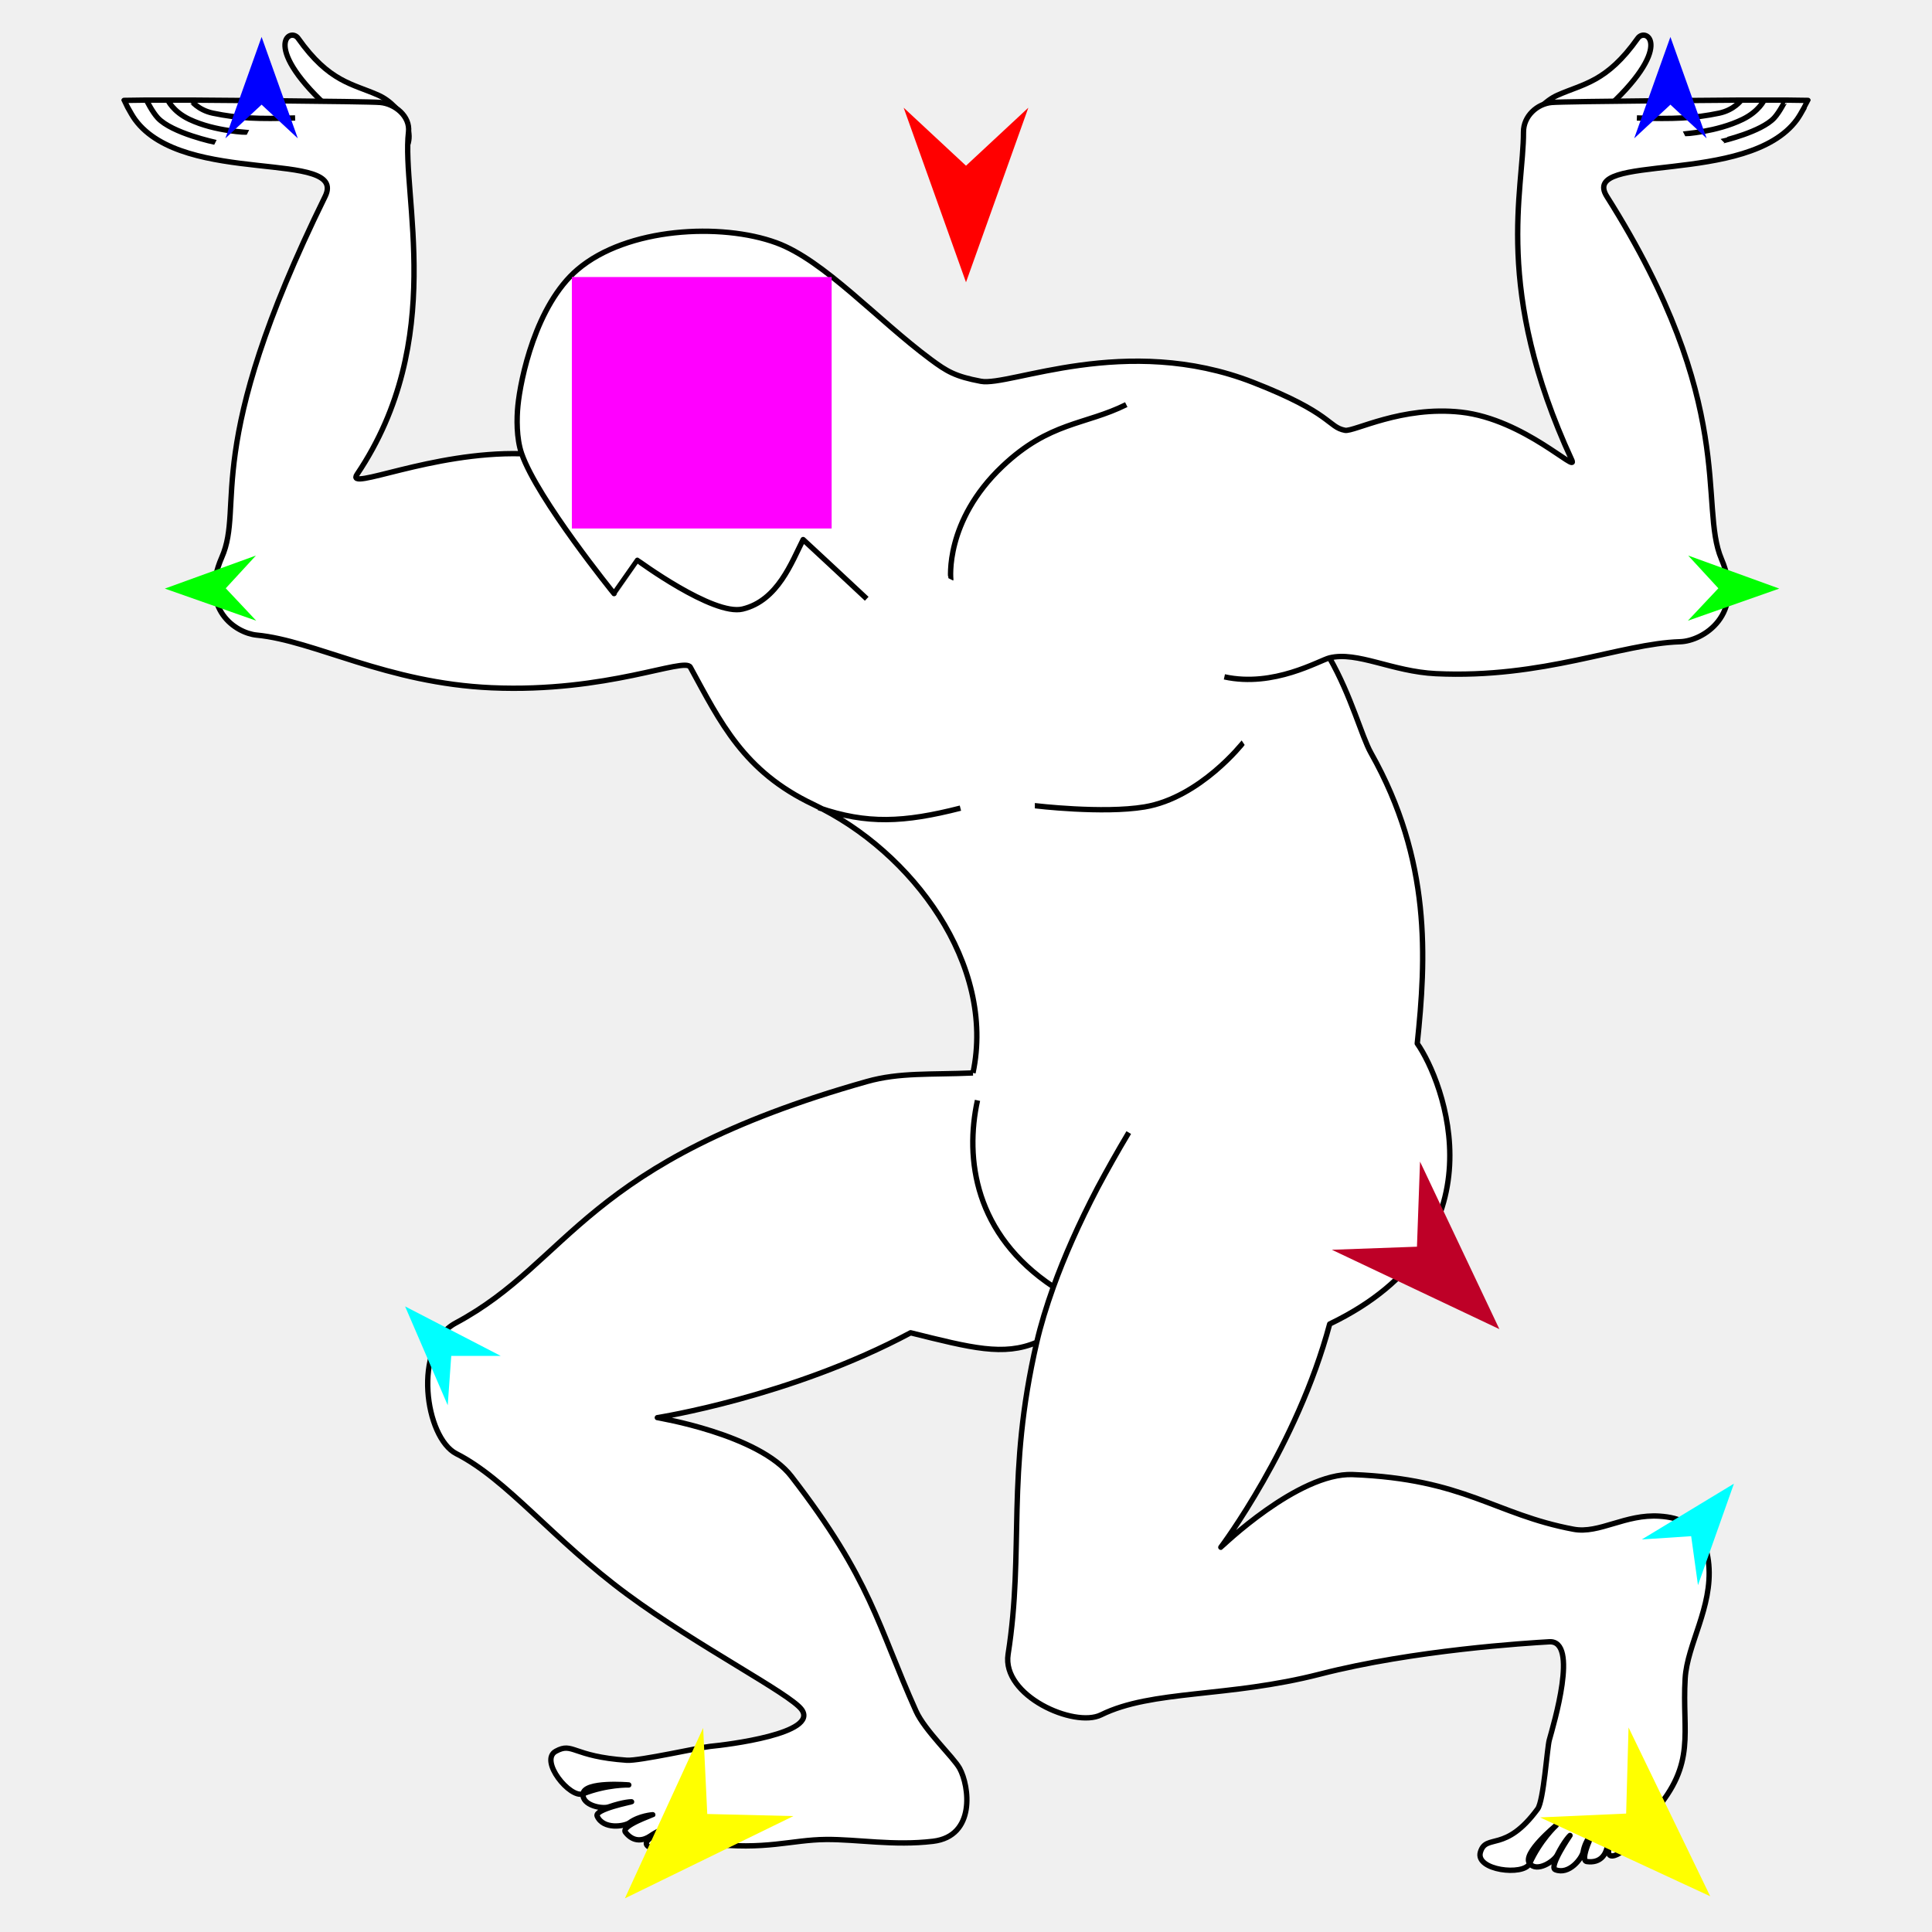
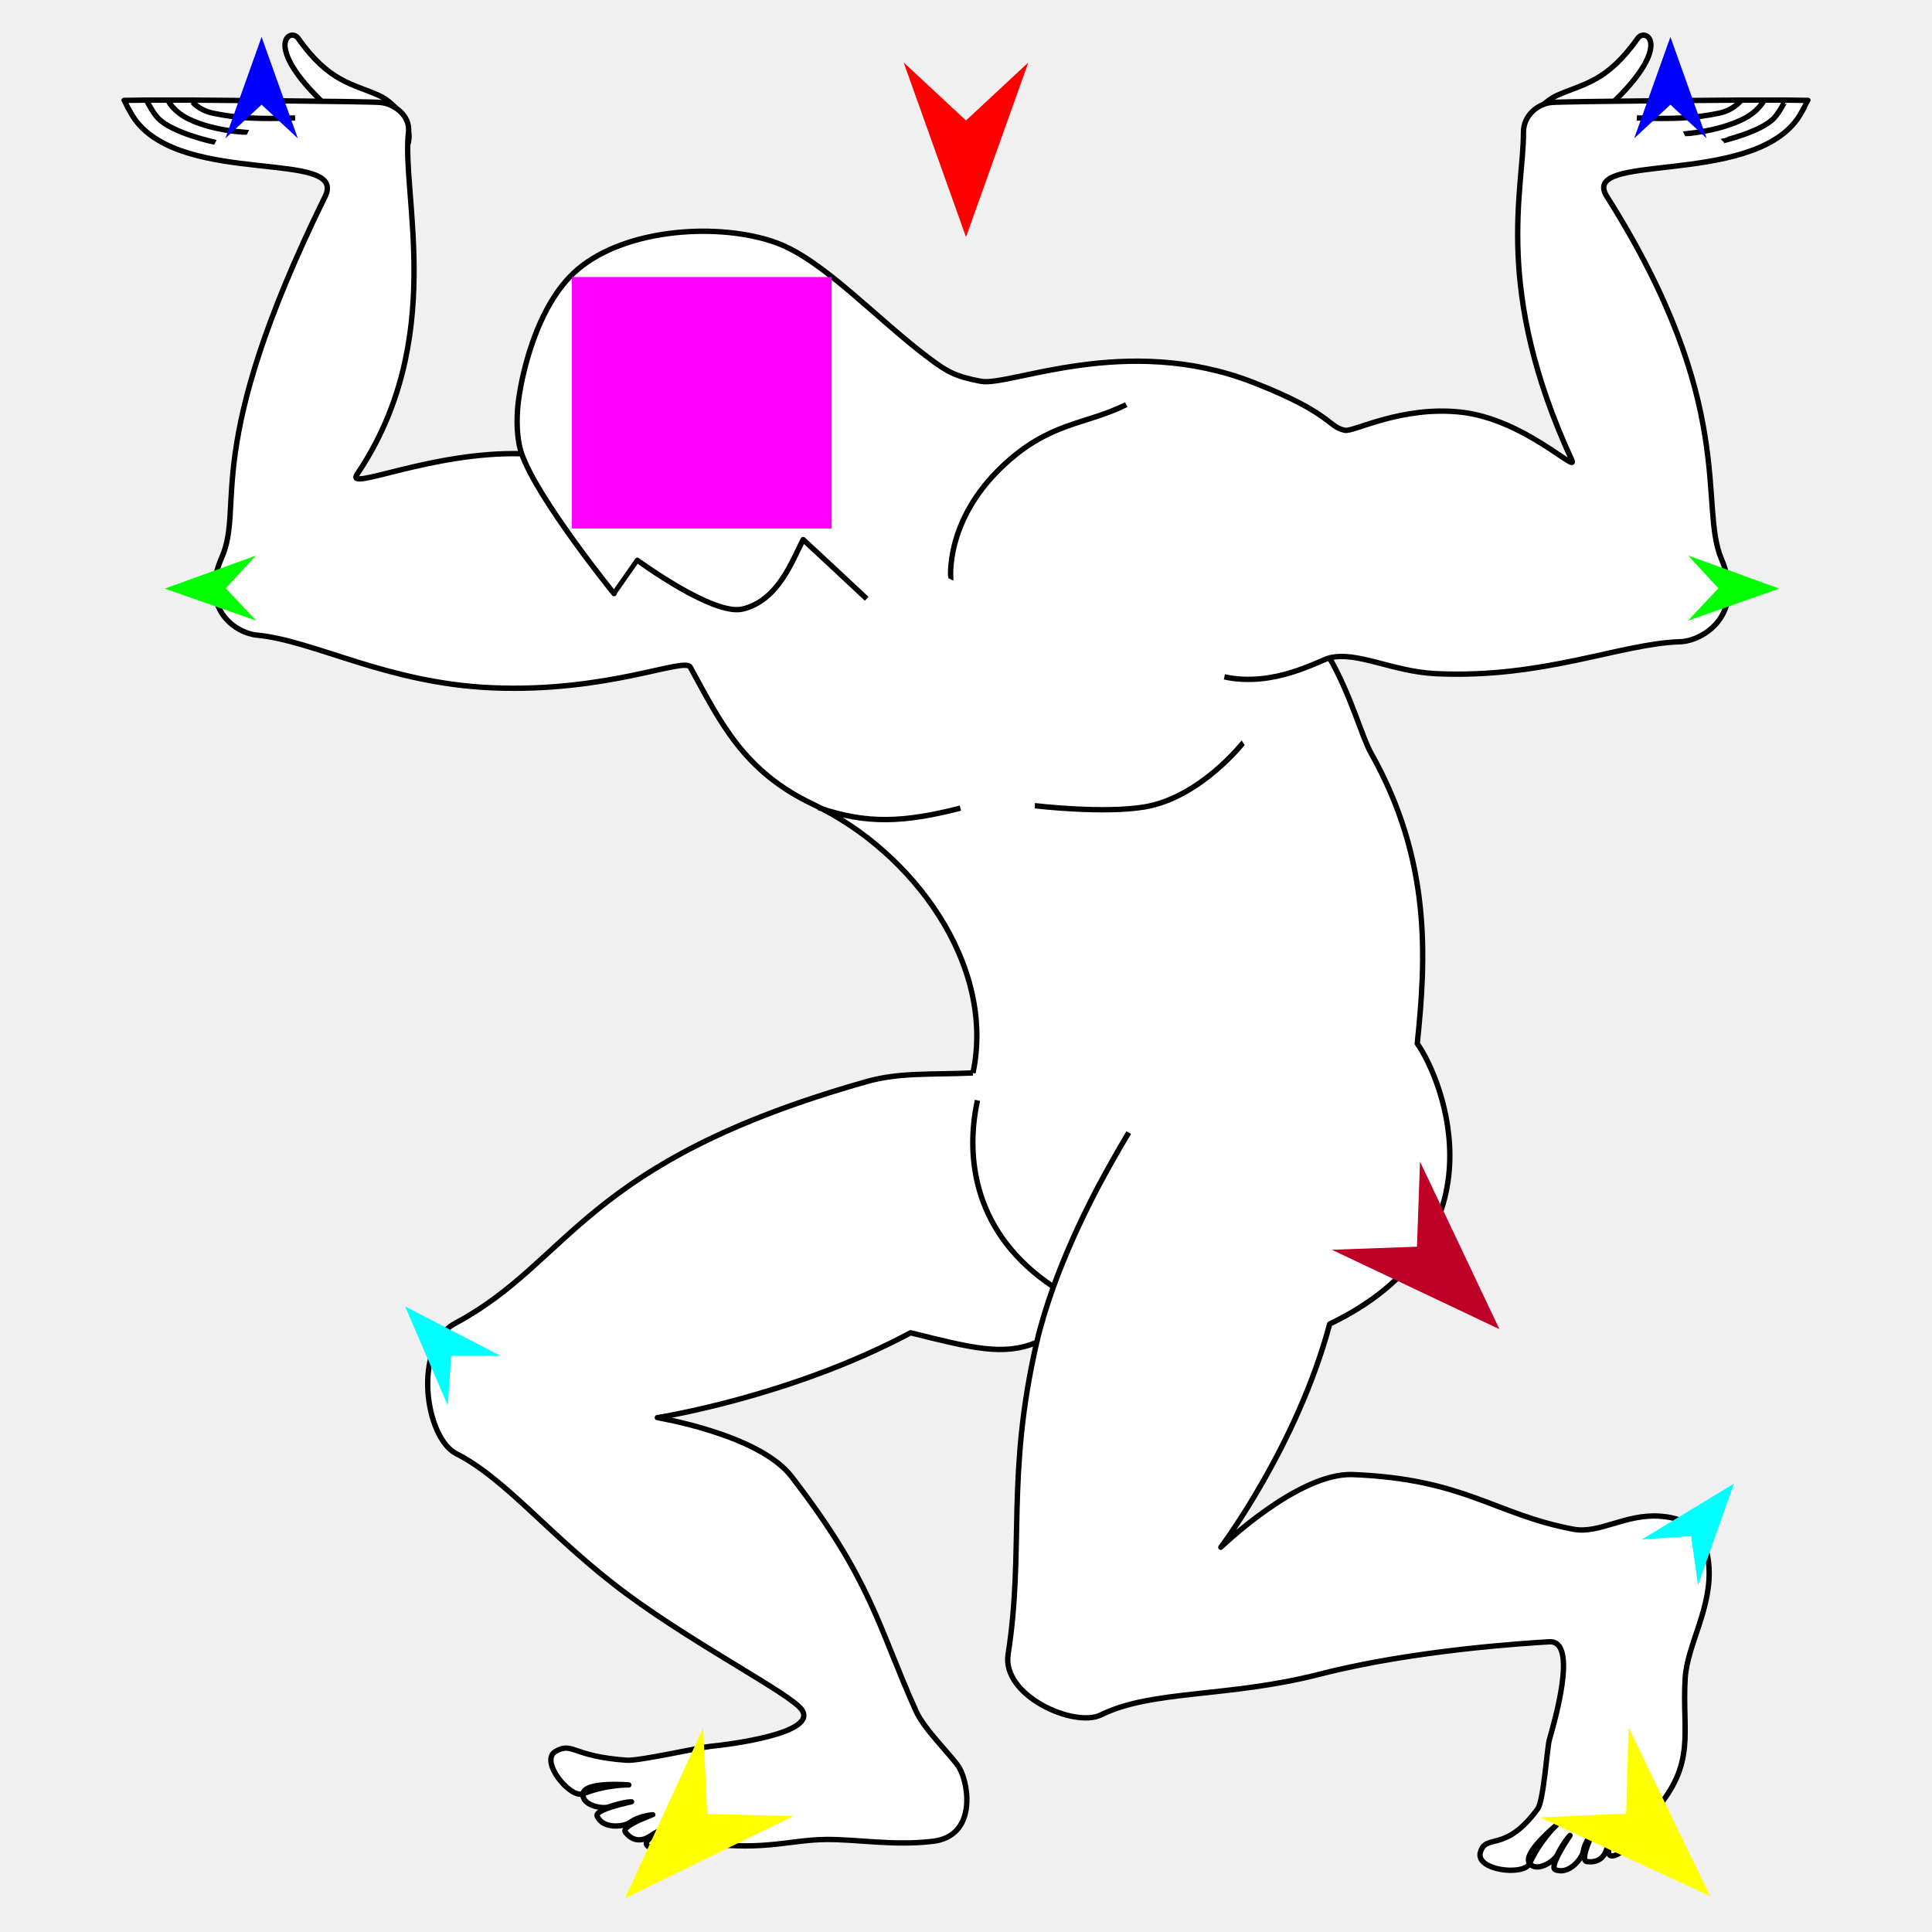
<svg xmlns="http://www.w3.org/2000/svg" version="1.1" id="Frame_0" width="720px" height="720px">
  <g id="atlas">
    <g id="atlas">
      <path fill="#ffffff" fill-rule="evenodd" stroke="#000000" stroke-width="2" stroke-linejoin="round" d="M 580.387 35.504 C 590.067 31.165 598.703 30.715 610.346 14.272 C 613.409 9.946 624.634 17.354 597.362 41.663 C 595.599 43.234 597.545 47.651 594.914 53.483 C 593.644 56.300 597.832 72.702 574.243 59.116 C 563.139 52.720 571.868 39.322 580.387 35.504 Z" />
      <path fill="#ffffff" fill-rule="evenodd" stroke="#000000" stroke-width="2" stroke-linejoin="round" d="M 141.061 35.504 C 131.381 31.165 122.746 30.715 111.102 14.272 C 108.040 9.947 96.814 17.354 124.086 41.663 C 125.849 43.234 123.904 47.651 126.534 53.484 C 127.805 56.301 123.617 72.703 147.205 59.116 C 158.309 52.720 149.580 39.322 141.061 35.504 Z" />
      <path fill="#ffffff" fill-rule="evenodd" stroke="none" d="M 193.004 151.191 C 192.559 155.700 192.386 163.279 194.412 169.092 C 160.744 168.190 128.616 183.385 133.043 176.811 C 166.829 126.649 149.503 72.736 152.241 49.207 C 152.932 43.268 147.090 38.645 141.672 38.180 C 136.381 37.727 71.082 37.300 71.075 37.300 C 70.531 37.300 62.567 37.300 62.567 37.300 C 59.905 37.300 54.584 37.300 54.583 37.300 C 51.795 37.339 46.220 37.416 46.219 37.416 C 46.219 37.417 48.723 42.368 50.330 44.567 C 68.595 69.562 129.860 55.520 121.158 73.233 C 74.626 167.955 91.302 188.025 82.643 207.739 C 74.230 226.891 87.857 235.938 95.668 236.682 C 117.181 238.734 144.064 254.597 183.187 256.312 C 226.400 258.207 255.129 244.741 257.251 248.625 C 268.563 269.335 277.106 287.453 303.116 299.790 C 340.158 317.360 371.174 359.575 362.597 399.853 C 346.815 400.562 335.316 399.596 323.051 403.058 C 216.781 433.053 213.072 469.880 169.822 493.050 C 153.562 501.761 158.400 535.833 170.073 541.755 C 188.944 551.330 205.881 573.590 233.720 594.140 C 260.033 613.563 294.411 631.161 298.730 637.080 C 305.272 646.045 270.862 650.243 264.741 650.811 C 261.125 651.146 238.176 656.310 233.609 655.993 C 213.127 654.569 213.598 649.112 207.142 652.640 C 200.813 656.098 212.479 670.392 217.285 668.488 C 216.838 672.847 224.404 674.239 226.841 673.400 C 232.683 671.388 235.364 671.487 235.365 671.487 C 235.364 671.488 221.432 674.300 222.543 676.811 C 224.810 681.935 232.735 680.641 234.620 679.280 C 238.306 676.617 243.261 676.302 243.262 676.301 C 243.261 676.302 231.248 680.475 233.086 682.830 C 236.219 686.845 239.932 685.867 242.319 684.234 C 247.684 680.563 250.599 681.125 250.600 681.125 C 250.599 681.126 238.153 685.316 241.417 687.986 C 243.210 689.453 246.958 689.517 247.939 688.941 C 251.042 687.117 257.386 686.236 263.874 687.028 C 285.319 689.647 294.875 685.628 307.806 685.519 C 319.544 685.420 333.033 687.950 347.703 686.197 C 363.730 684.283 361.257 665.593 357.626 659.019 C 355.303 654.814 344.647 644.963 341.355 637.629 C 327.024 605.710 324.843 588.905 294.898 550.163 C 282.787 534.495 244.977 528.317 244.972 528.315 C 244.981 528.312 294.627 520.613 339.355 496.689 C 362.044 502.318 374.009 505.485 386.361 500.228 C 374.882 549.808 381.789 577.601 375.690 616.485 C 373.264 631.954 400.346 643.994 410.313 639.083 C 429.436 629.662 457.553 632.729 491.956 623.886 C 527.026 614.871 569.276 612.321 577.374 611.848 C 588.453 611.201 578.986 642.575 577.365 648.505 C 576.576 651.390 575.267 671.091 573.040 674.133 C 560.912 690.700 553.892 683.143 551.720 690.172 C 549.591 697.063 567.919 699.185 570.040 694.470 C 572.756 697.908 579.153 693.634 580.316 691.333 C 583.104 685.819 585.097 684.022 585.097 684.022 C 585.097 684.023 577.063 695.749 579.610 696.776 C 584.807 698.871 589.590 692.420 589.993 690.130 C 590.781 685.652 594.115 681.973 594.115 681.972 C 594.115 681.973 588.407 693.337 591.367 693.745 C 596.411 694.441 598.392 691.152 598.966 688.318 C 600.256 681.947 602.739 680.319 602.740 680.318 C 602.739 680.319 596.733 691.996 600.934 691.637 C 603.243 691.440 605.976 688.875 606.278 687.778 C 607.233 684.307 612.078 680.228 616.373 675.301 C 632.363 656.953 626.784 645.925 628.011 625.488 C 628.775 612.758 638.235 599.027 636.811 583.038 C 635.439 567.639 625.171 565.494 618.526 565.034 C 605.725 564.146 595.989 571.694 586.448 569.912 C 556.994 564.410 546.021 551.162 504.119 549.529 C 483.743 548.736 454.980 576.616 454.975 576.619 C 454.979 576.611 483.349 538.982 495.539 493.415 C 561.569 461.661 537.747 402.534 528.168 388.879 C 531.471 357.269 533.556 320.804 510.909 280.597 C 507.430 274.420 503.650 259.514 495.479 245.169 C 505.809 242.613 518.781 250.277 535.119 251.055 C 575.144 252.961 604.018 239.818 626.121 239.157 C 634.636 238.902 650.458 229.220 641.533 208.336 C 632.964 188.285 647.926 150.904 598.841 73.233 C 588.298 56.550 651.402 69.561 669.669 44.568 C 671.276 42.368 673.781 37.417 673.781 37.416 C 673.780 37.416 668.206 37.339 665.418 37.300 C 665.417 37.300 660.095 37.300 657.433 37.300 C 657.433 37.300 649.469 37.300 648.925 37.300 C 648.918 37.300 583.618 37.727 578.327 38.180 C 572.909 38.645 567.742 43.228 567.758 49.207 C 567.817 70.886 556.321 107.646 585.763 171.443 C 588.263 176.861 568.076 156.217 544.503 153.600 C 522.414 151.147 504.506 160.986 501.240 160.365 C 494.809 159.143 496.604 154.047 467.013 142.503 C 419.574 123.997 376.232 144.109 365.567 142.103 C 355.989 140.302 352.893 138.429 346.828 133.927 C 326.998 119.207 307.061 96.970 289.354 90.484 C 268.731 82.930 233.661 84.761 215.250 100.437 C 199.603 113.761 193.976 141.360 193.004 151.191 M 579.962 680.237 C 579.961 680.238 567.102 690.753 570.040 694.470 C 573.984 685.702 579.961 680.238 579.962 680.237 M 234.321 665.194 C 234.319 665.195 217.769 663.774 217.285 668.488 C 226.224 664.948 234.319 665.195 234.321 665.194 M 194.412 169.092 C 194.412 169.092 194.412 169.092 194.412 169.092 Z" />
      <path fill="none" stroke="#000000" stroke-width="2" stroke-linejoin="round" d="M 354.330 215.917 C 354.332 215.912 351.925 194.270 373.609 173.743 C 391.177 157.113 404.355 158.442 419.728 150.791 M 357.923 301.173 C 336.857 306.548 323.079 307.210 305.109 301.014 M 385.659 300.263 C 385.663 300.263 411.017 303.314 426.548 300.719 C 447.306 297.250 463.285 276.780 463.288 276.778 M 610.013 43.960 C 623.568 44.383 631.237 44.142 640.647 42.175 C 646.291 40.995 648.924 37.300 648.925 37.300 C 648.918 37.300 583.618 37.727 578.327 38.180 C 572.909 38.645 567.742 43.228 567.758 49.207 C 567.817 70.886 556.321 107.646 585.763 171.443 C 588.263 176.861 568.076 156.217 544.503 153.600 C 522.414 151.147 504.506 160.986 501.240 160.365 C 494.809 159.143 496.604 154.047 467.013 142.503 C 419.574 123.997 376.232 144.109 365.567 142.103 C 355.989 140.302 352.893 138.429 346.828 133.927 C 326.998 119.207 307.061 96.970 289.354 90.484 C 268.731 82.930 233.661 84.761 215.250 100.437 C 199.603 113.761 193.976 141.360 193.004 151.191 C 192.559 155.700 192.386 163.279 194.412 169.092 C 200.334 186.088 228.837 221.209 228.841 221.214 C 228.842 221.213 237.546 208.800 237.546 208.799 C 237.550 208.800 265.782 229.613 276.755 226.974 C 289.912 223.809 295.051 209.435 299.308 201.087 C 303.435 204.841 315.103 215.793 323.001 223.146 M 362.597 399.853 C 371.174 359.575 340.158 317.360 303.116 299.790 C 277.106 287.453 268.563 269.335 257.251 248.625 C 255.129 244.741 226.400 258.207 183.187 256.312 C 144.064 254.597 117.181 238.734 95.668 236.682 C 87.857 235.938 74.230 226.891 82.643 207.739 C 91.302 188.025 74.626 167.955 121.158 73.233 C 129.860 55.520 68.595 69.562 50.330 44.567 C 48.723 42.368 46.219 37.417 46.219 37.416 C 46.220 37.416 51.795 37.339 54.583 37.300 C 54.584 37.300 59.905 37.300 62.567 37.300 C 62.567 37.300 70.531 37.300 71.075 37.300 C 71.082 37.300 136.381 37.727 141.672 38.180 C 147.090 38.645 152.932 43.268 152.241 49.207 C 149.503 72.736 166.829 126.649 133.043 176.811 C 128.616 183.385 160.744 168.190 194.412 169.092 C 194.412 169.092 194.412 169.092 194.412 169.092 M 420.651 422.079 C 416.333 429.314 412.487 436.180 409.007 442.697 C 401.882 456.345 396.585 468.487 392.577 479.554 C 389.950 486.902 387.844 493.822 386.361 500.228 C 374.882 549.808 381.789 577.601 375.690 616.485 C 373.264 631.954 400.346 643.994 410.313 639.083 C 429.436 629.662 457.553 632.729 491.956 623.886 C 527.026 614.871 569.276 612.321 577.374 611.848 C 588.453 611.201 578.986 642.575 577.365 648.505 C 576.576 651.390 575.267 671.091 573.040 674.133 C 560.912 690.700 553.892 683.143 551.720 690.172 C 549.591 697.063 567.919 699.185 570.040 694.470 C 573.984 685.702 579.961 680.238 579.962 680.237 C 579.961 680.238 567.102 690.753 570.040 694.470 C 572.756 697.908 579.153 693.634 580.316 691.333 C 583.104 685.819 585.097 684.022 585.097 684.022 C 585.097 684.023 577.063 695.749 579.610 696.776 C 584.807 698.871 589.590 692.420 589.993 690.130 C 590.781 685.652 594.115 681.973 594.115 681.972 C 594.115 681.973 588.407 693.337 591.367 693.745 C 596.411 694.441 598.392 691.152 598.966 688.318 C 600.256 681.947 602.739 680.319 602.740 680.318 C 602.739 680.319 596.733 691.996 600.934 691.637 C 603.243 691.440 605.976 688.875 606.278 687.778 C 607.233 684.307 612.078 680.228 616.373 675.301 C 632.363 656.953 626.784 645.925 628.011 625.488 C 628.775 612.758 638.235 599.027 636.811 583.038 C 635.439 567.639 625.171 565.494 618.526 565.034 C 605.725 564.146 595.989 571.694 586.448 569.912 C 556.994 564.410 546.021 551.162 504.119 549.529 C 483.743 548.736 454.980 576.616 454.975 576.619 C 454.979 576.611 483.349 538.982 495.539 493.415 C 561.569 461.661 537.747 402.534 528.168 388.879 C 531.471 357.269 533.556 320.804 510.909 280.597 C 507.430 274.420 503.650 259.514 495.479 245.169 C 505.809 242.613 518.781 250.277 535.119 251.055 C 575.144 252.961 604.018 239.818 626.121 239.157 C 634.636 238.902 650.458 229.220 641.533 208.336 C 632.964 188.285 647.926 150.904 598.841 73.233 C 588.298 56.550 651.402 69.561 669.669 44.568 C 671.276 42.368 673.781 37.417 673.781 37.416 C 673.780 37.416 668.206 37.339 665.418 37.300 C 665.417 37.300 660.095 37.300 657.433 37.300 C 657.433 37.300 649.469 37.300 648.925 37.300 M 362.597 399.853 C 346.815 400.562 335.316 399.596 323.051 403.058 C 216.781 433.053 213.072 469.880 169.822 493.050 C 153.562 501.761 158.400 535.833 170.073 541.755 C 188.944 551.330 205.881 573.590 233.720 594.140 C 260.033 613.563 294.411 631.161 298.730 637.080 C 305.272 646.045 270.862 650.243 264.741 650.811 C 261.125 651.146 238.176 656.310 233.609 655.993 C 213.127 654.569 213.598 649.112 207.142 652.640 C 200.813 656.098 212.479 670.392 217.285 668.488 C 226.224 664.948 234.319 665.195 234.321 665.194 C 234.319 665.195 217.769 663.774 217.285 668.488 C 216.838 672.847 224.404 674.239 226.841 673.400 C 232.683 671.388 235.364 671.487 235.365 671.487 C 235.364 671.488 221.432 674.300 222.543 676.811 C 224.810 681.935 232.735 680.641 234.620 679.280 C 238.306 676.617 243.261 676.302 243.262 676.301 C 243.261 676.302 231.248 680.475 233.086 682.830 C 236.219 686.845 239.932 685.867 242.319 684.234 C 247.684 680.563 250.599 681.125 250.600 681.125 C 250.599 681.126 238.153 685.316 241.417 687.986 C 243.210 689.453 246.958 689.517 247.939 688.941 C 251.042 687.117 257.386 686.236 263.874 687.028 C 285.319 689.647 294.875 685.628 307.806 685.519 C 319.544 685.420 333.033 687.950 347.703 686.197 C 363.730 684.283 361.257 665.593 357.626 659.019 C 355.303 654.814 344.647 644.963 341.355 637.629 C 327.024 605.710 324.843 588.905 294.898 550.163 C 282.787 534.495 244.977 528.317 244.972 528.315 C 244.981 528.312 294.627 520.613 339.355 496.689 C 362.044 502.318 374.009 505.485 386.361 500.228 M 392.577 479.554 C 363.196 460.064 359.521 431.805 364.280 410.070 M 71.075 37.300 C 71.076 37.300 73.708 40.995 79.352 42.175 C 88.762 44.143 96.432 44.383 109.987 43.960 M 54.583 37.300 C 54.583 37.301 56.710 41.681 58.801 43.934 C 64.133 49.676 80.281 53.049 80.283 53.050 M 62.567 37.300 C 62.567 37.301 64.388 41.549 70.583 44.484 C 80.284 49.080 92.401 49.329 92.403 49.330 M 495.479 245.169 C 491.664 246.113 474.685 256.285 456.296 252.242 M 665.418 37.300 C 665.417 37.301 663.279 41.670 661.199 43.934 C 656.405 49.150 641.919 52.500 641.918 52.501 M 657.433 37.300 C 657.433 37.301 655.579 41.480 649.416 44.484 C 639.713 49.214 627.598 49.880 627.596 49.881 " />
    </g>
    <g id="specs_2">
-       <path fill="#ff0000" fill-rule="evenodd" stroke="none" d="M 360.000 105.194 C 360.002 105.187 383.232 40.143 383.235 40.136 C 383.232 40.138 360.002 61.752 360.000 61.755 C 359.998 61.752 336.768 40.138 336.765 40.136 C 336.768 40.143 359.998 105.187 360.000 105.194 Z" />
+       <path fill="#ff0000" fill-rule="evenodd" stroke="none" d="M 360.000 88.336 C 360.002 88.330 383.232 23.285 383.235 23.278 C 383.232 23.280 360.002 44.895 360.000 44.897 C 359.998 44.895 336.768 23.280 336.765 23.278 C 336.768 23.285 359.998 88.330 360.000 88.336 Z" />
      <path fill="#0000ff" fill-rule="evenodd" stroke="none" d="M 622.513 13.766 C 622.514 13.770 636.008 51.553 636.009 51.557 C 636.008 51.556 622.514 39.001 622.513 39.000 C 622.511 39.001 609.018 51.556 609.016 51.557 C 609.018 51.553 622.511 13.770 622.513 13.766 Z" />
      <path fill="#00ff00" fill-rule="evenodd" stroke="none" d="M 61.432 219.353 C 61.436 219.352 95.364 207.040 95.368 207.039 C 95.367 207.040 84.134 219.238 84.133 219.239 C 84.134 219.240 95.489 231.321 95.490 231.323 C 95.487 231.321 61.436 219.355 61.432 219.353 Z" />
      <path fill="#ffff00" fill-rule="evenodd" stroke="none" d="M 232.871 707.465 C 232.874 707.459 262.040 643.956 262.043 643.950 C 262.043 643.953 263.579 676.019 263.579 676.022 C 263.582 676.023 295.675 676.800 295.678 676.801 C 295.672 676.804 232.878 707.462 232.871 707.465 Z" />
      <path fill="#ffff00" fill-rule="evenodd" stroke="none" d="M 637.349 706.687 C 637.346 706.681 606.912 643.775 606.909 643.769 C 606.908 643.772 606.017 675.864 606.017 675.867 C 606.014 675.867 573.941 677.289 573.938 677.289 C 573.944 677.292 637.342 706.684 637.349 706.687 Z" />
      <path fill="#00ff00" fill-rule="evenodd" stroke="none" d="M 663.081 219.353 C 663.078 219.352 629.149 207.040 629.146 207.039 C 629.147 207.040 640.380 219.238 640.381 219.239 C 640.380 219.240 629.025 231.321 629.024 231.323 C 629.027 231.321 663.078 219.355 663.081 219.353 Z" />
      <path fill="#00ffff" fill-rule="evenodd" stroke="none" d="M 646.184 552.922 C 646.182 552.926 632.788 590.745 632.787 590.749 C 632.787 590.747 630.251 572.491 630.250 572.489 C 630.248 572.489 611.857 573.703 611.855 573.704 C 611.859 573.701 646.180 552.924 646.184 552.922 Z" />
      <path fill="#00ffff" fill-rule="evenodd" stroke="none" d="M 150.965 486.854 C 150.966 486.858 166.852 523.700 166.854 523.703 C 166.854 523.701 168.167 505.317 168.167 505.315 C 168.169 505.315 186.600 505.301 186.602 505.301 C 186.598 505.299 150.968 486.856 150.965 486.854 Z" />
      <path fill="#be0027" fill-rule="evenodd" stroke="none" d="M 558.775 495.326 C 558.772 495.320 529.205 432.900 529.202 432.894 C 529.202 432.897 528.059 464.606 528.059 464.609 C 528.056 464.610 496.346 465.752 496.343 465.752 C 496.349 465.755 558.769 495.323 558.775 495.326 Z" />
      <path fill="#ff00ff" fill-rule="evenodd" stroke="none" d="M 213.117 196.959 C 213.127 196.959 309.919 196.959 309.928 196.959 C 309.928 196.950 309.928 103.256 309.928 103.246 C 309.919 103.246 213.127 103.246 213.117 103.246 C 213.117 103.256 213.117 196.950 213.117 196.959 Z" />
      <path fill="#0000ff" fill-rule="evenodd" stroke="none" d="M 97.487 13.766 C 97.489 13.770 110.982 51.553 110.984 51.557 C 110.982 51.556 97.489 39.001 97.487 39.000 C 97.486 39.001 83.992 51.556 83.991 51.557 C 83.992 51.553 97.486 13.770 97.487 13.766 Z" />
    </g>
  </g>
</svg>
